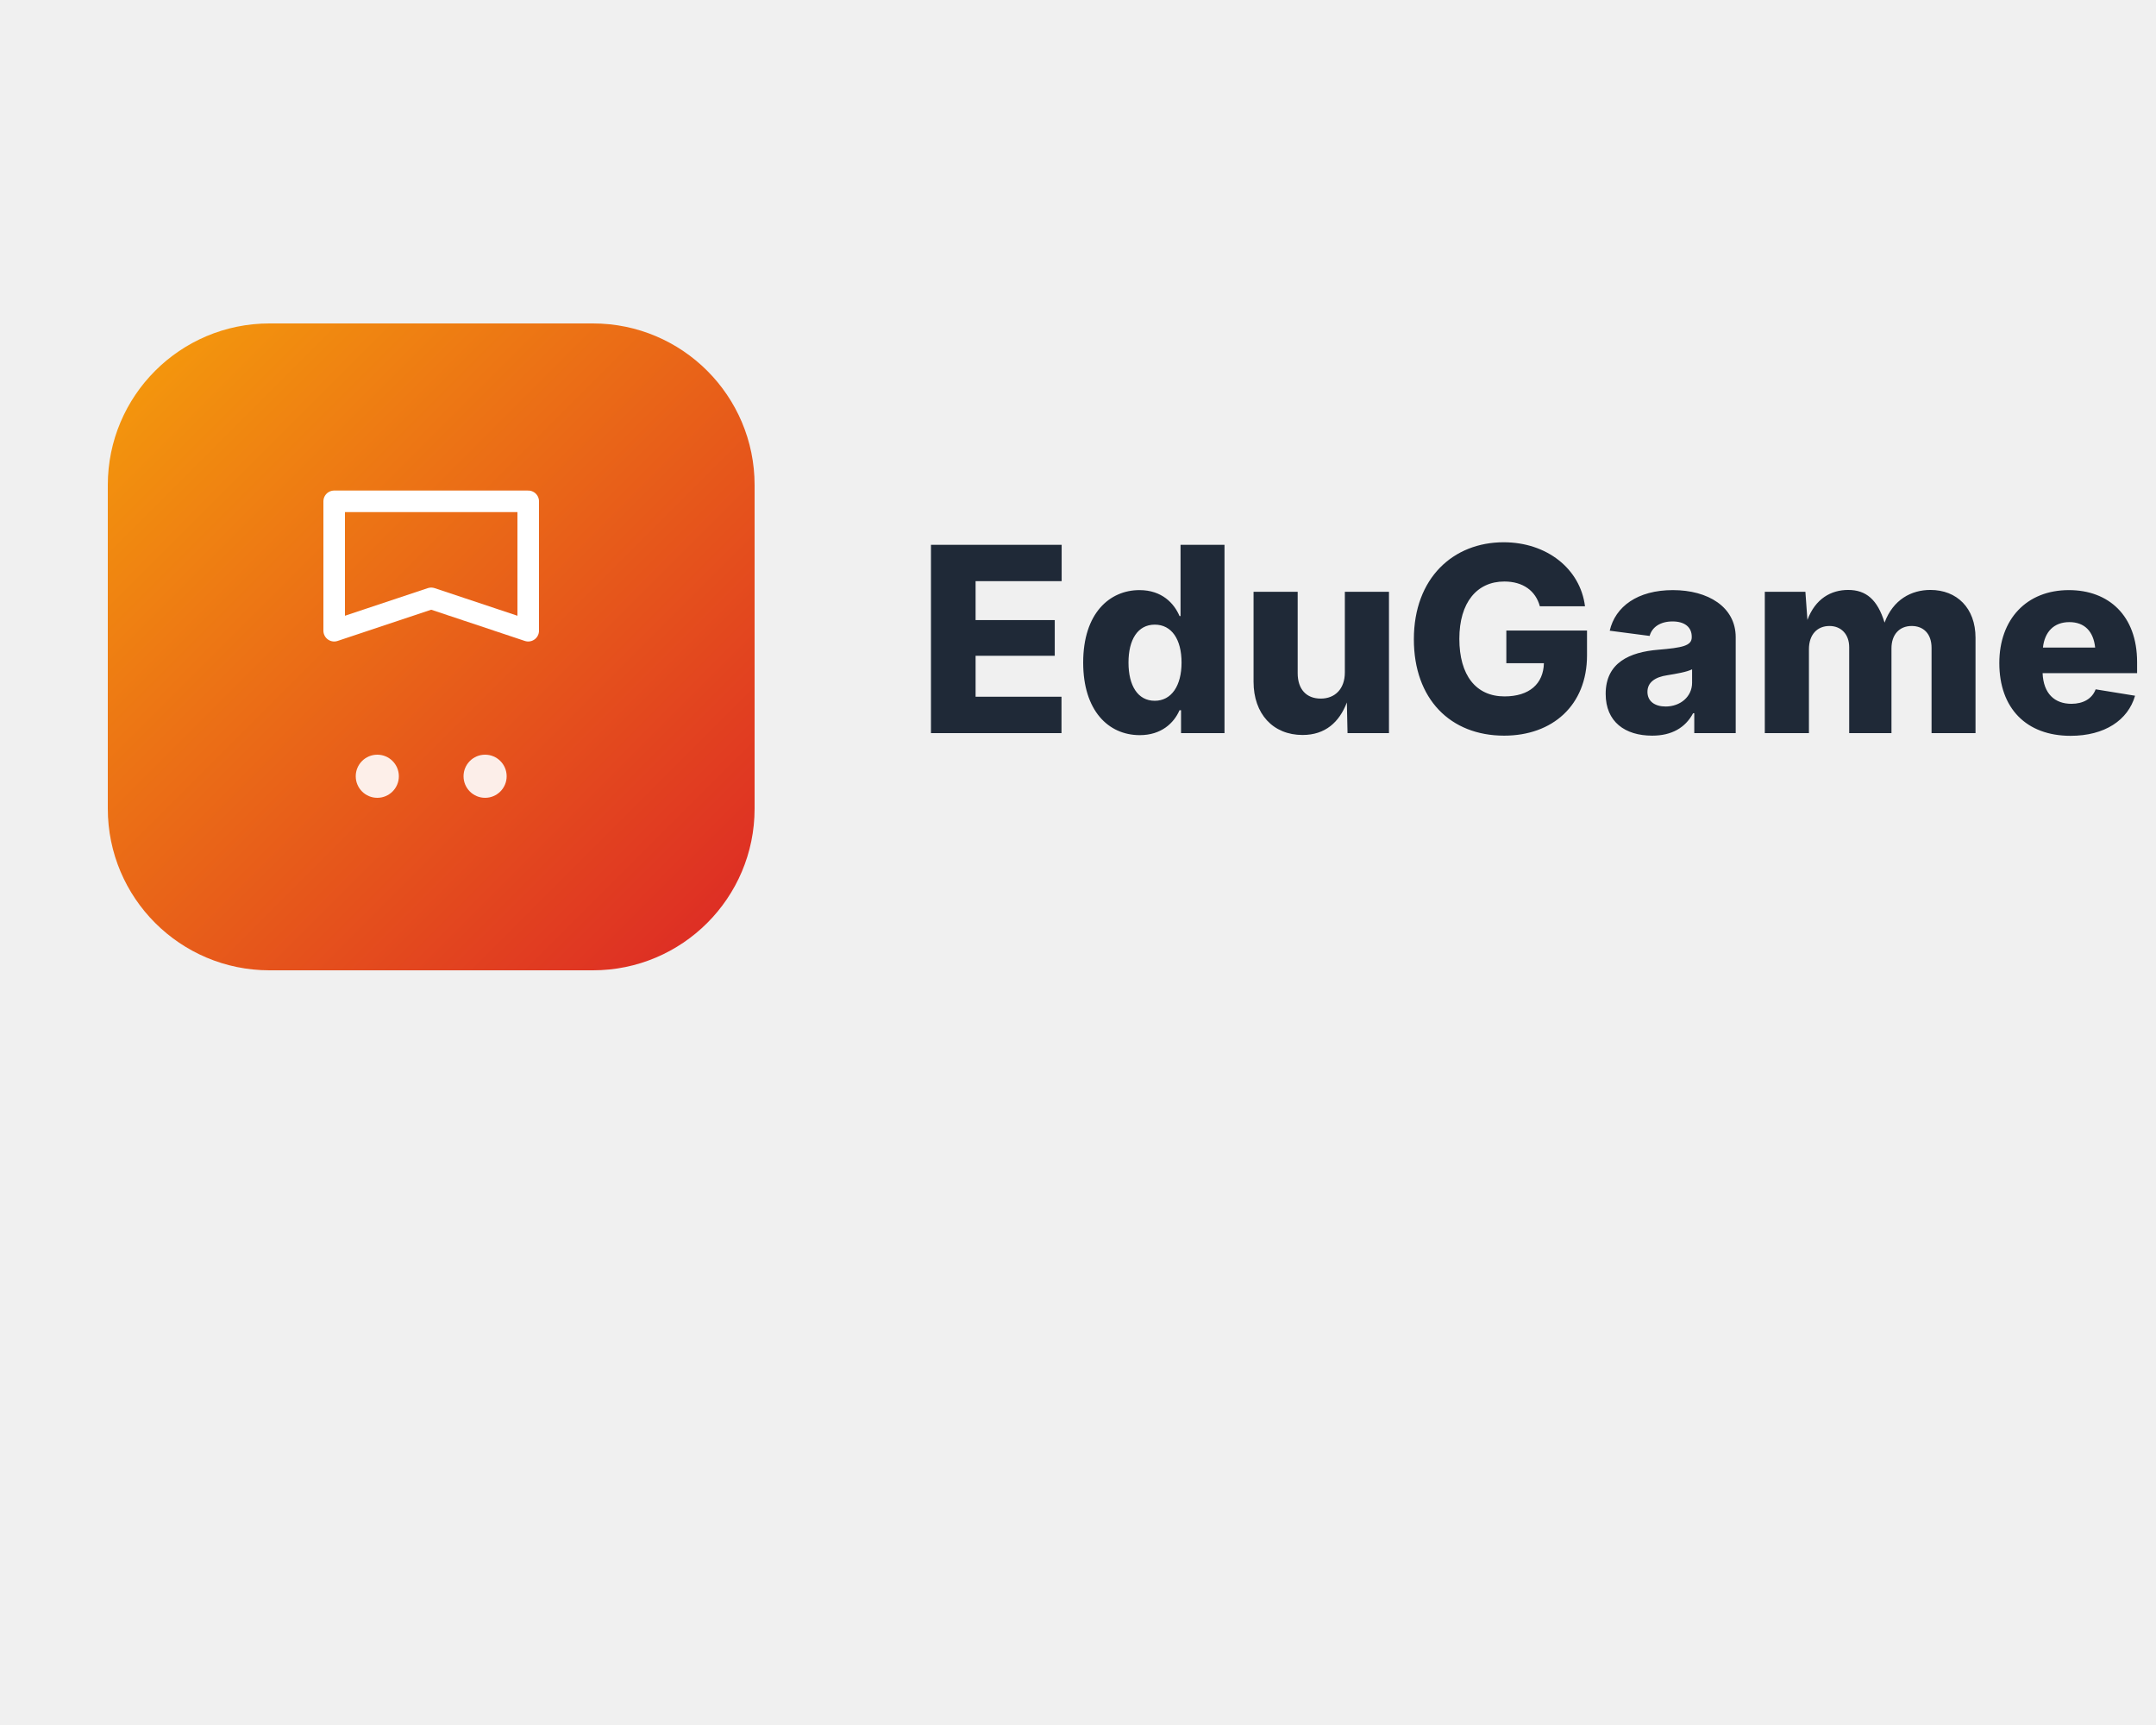
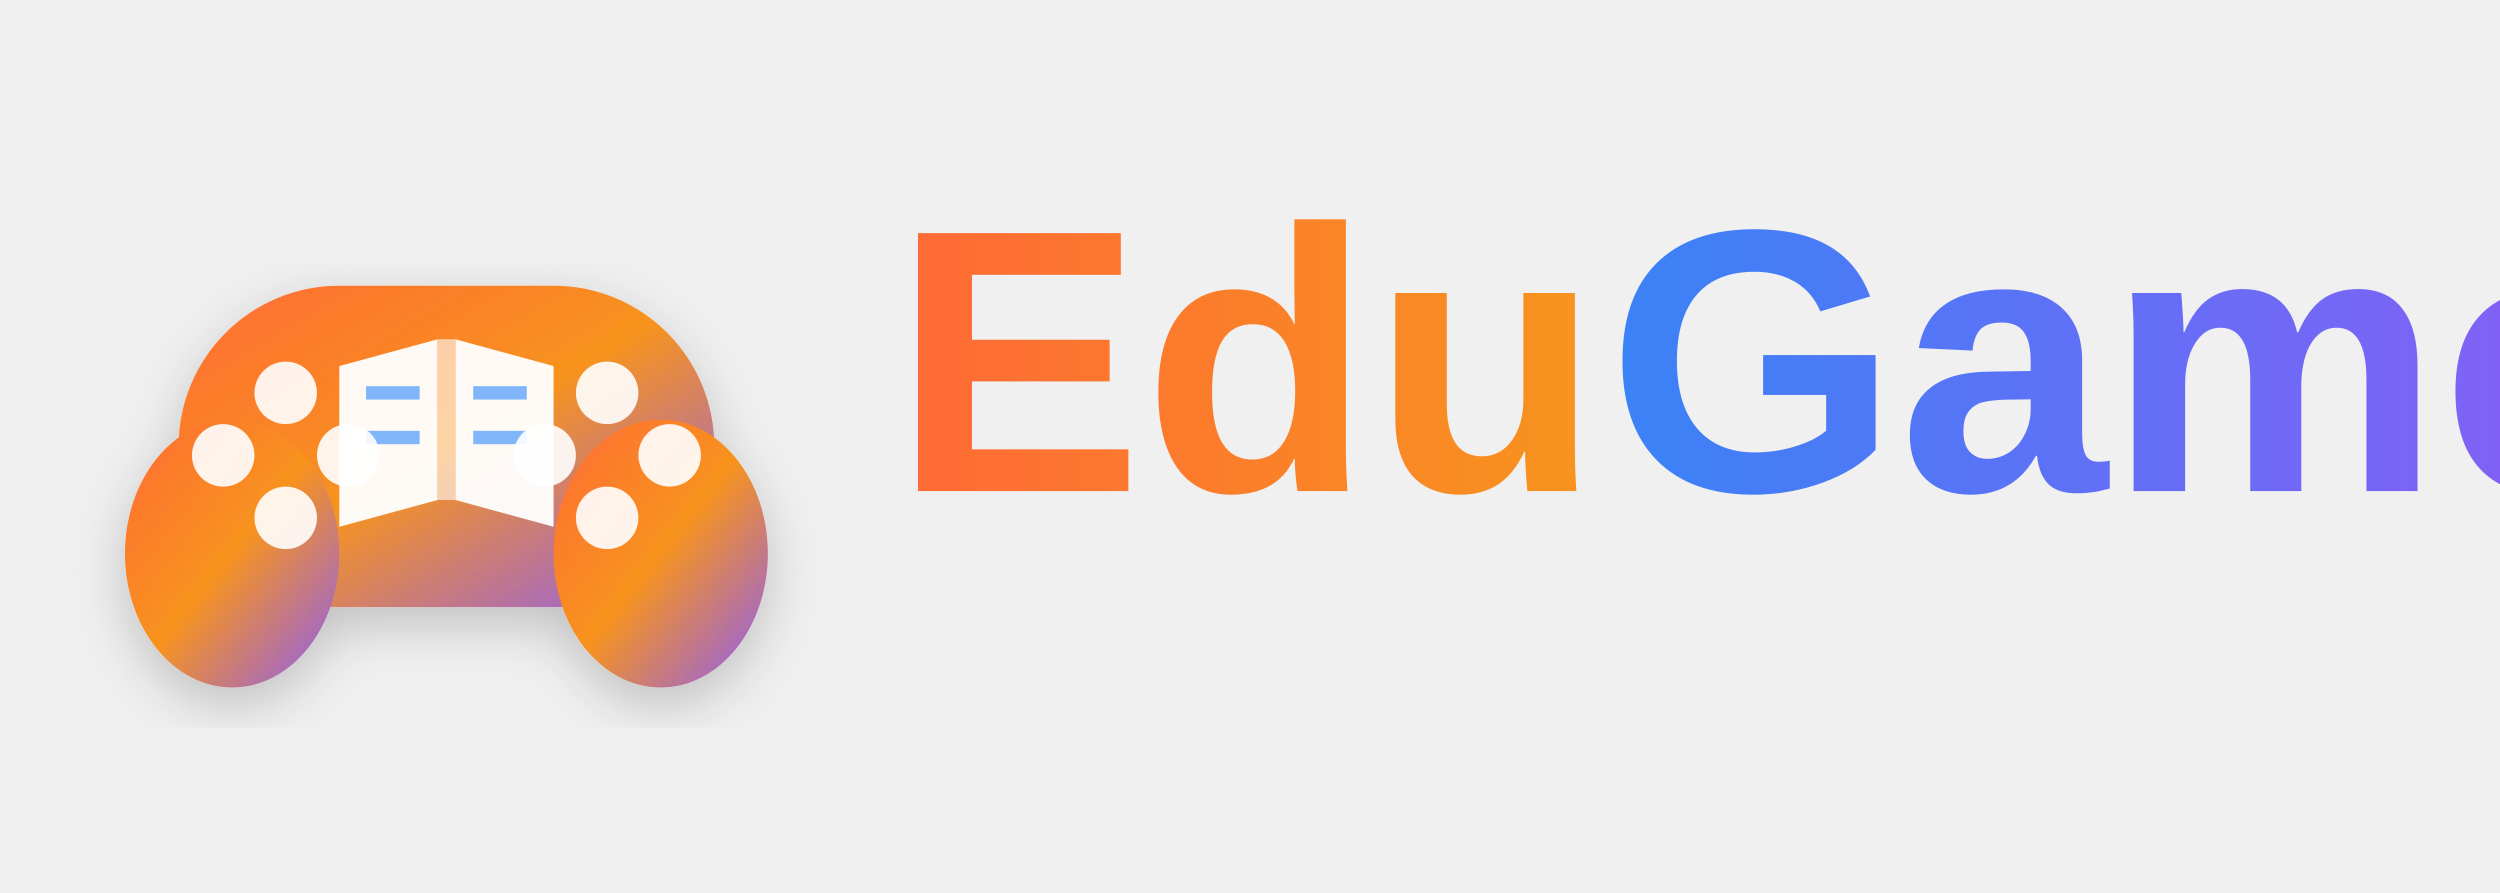
- <svg xmlns="http://www.w3.org/2000/svg" width="200" height="160" viewBox="0 0 200 160" aria-label="EduGameHQ Simple Logo">
+ <svg xmlns="http://www.w3.org/2000/svg" width="280" height="100" viewBox="0 0 280 100">
  <defs>
-     <linearGradient id="simple-bg-gradient" x1="0%" y1="0%" x2="100%" y2="100%">
-       <stop offset="0%" style="stop-color:#F59E0B; stop-opacity:1" />
-       <stop offset="100%" style="stop-color:#DC2626; stop-opacity:1" />
+     <linearGradient id="controller-gradient" x1="0%" y1="0%" x2="100%" y2="100%">
+       <stop offset="0%" style="stop-color:#FF6B35; stop-opacity:1" />
+       <stop offset="50%" style="stop-color:#F7931E; stop-opacity:1" />
+       <stop offset="100%" style="stop-color:#8B5CF6; stop-opacity:1" />
    </linearGradient>
+     <linearGradient id="text-edu" x1="0%" y1="0%" x2="100%" y2="0%">
+       <stop offset="0%" style="stop-color:#FF6B35; stop-opacity:1" />
+       <stop offset="100%" style="stop-color:#F7931E; stop-opacity:1" />
+     </linearGradient>
+     <linearGradient id="text-game" x1="0%" y1="0%" x2="100%" y2="0%">
+       <stop offset="0%" style="stop-color:#3B82F6; stop-opacity:1" />
+       <stop offset="100%" style="stop-color:#8B5CF6; stop-opacity:1" />
+     </linearGradient>
+     <filter id="shadow">
+       <feDropShadow dx="0" dy="2" stdDeviation="3" flood-opacity="0.2" />
+     </filter>
  </defs>
-   <rect x="10" y="30" width="60" height="60" rx="15" ry="15" fill="url(#simple-bg-gradient)" />
-   <g transform="translate(40, 48)">
-     <path d="M-9 -1.5 L-9 10.5 L0 7.5 L9 10.5 L9 -1.5 Z" fill="none" stroke="white" stroke-width="2" stroke-linejoin="round" />
+   <g transform="translate(20, 20)" filter="url(#shadow)">
+     <rect x="0" y="12" width="60" height="36" rx="18" ry="18" fill="url(#controller-gradient)" />
+     <ellipse cx="6" cy="42" rx="12" ry="15" fill="url(#controller-gradient)" />
+     <ellipse cx="54" cy="42" rx="12" ry="15" fill="url(#controller-gradient)" />
+     <g transform="translate(30, 30)">
+       <path d="M-12 -9 L-12 9 L-1 6 L-1 -12 Z" fill="white" opacity="0.95" />
+       <path d="M1 -12 L1 6 L12 9 L12 -9 Z" fill="white" opacity="0.95" />
+       <line x1="0" y1="-12" x2="0" y2="6" stroke="white" stroke-width="2" opacity="0.6" />
+       <line x1="-9" y1="-6" x2="-3" y2="-6" stroke="#60A5FA" stroke-width="1.5" opacity="0.8" />
+       <line x1="-9" y1="-1" x2="-3" y2="-1" stroke="#60A5FA" stroke-width="1.5" opacity="0.8" />
+       <line x1="3" y1="-6" x2="9" y2="-6" stroke="#60A5FA" stroke-width="1.5" opacity="0.8" />
+       <line x1="3" y1="-1" x2="9" y2="-1" stroke="#60A5FA" stroke-width="1.5" opacity="0.8" />
+     </g>
+     <circle cx="12" cy="24" r="3.5" fill="white" opacity="0.9" />
+     <circle cx="12" cy="38" r="3.5" fill="white" opacity="0.9" />
+     <circle cx="5" cy="31" r="3.5" fill="white" opacity="0.9" />
+     <circle cx="19" cy="31" r="3.5" fill="white" opacity="0.9" />
+     <circle cx="48" cy="24" r="3.5" fill="white" opacity="0.9" />
+     <circle cx="55" cy="31" r="3.5" fill="white" opacity="0.9" />
+     <circle cx="48" cy="38" r="3.5" fill="white" opacity="0.9" />
+     <circle cx="41" cy="31" r="3.5" fill="white" opacity="0.9" />
  </g>
-   <g transform="translate(40, 72)">
-     <circle cx="-5" cy="0" r="2" fill="white" opacity="0.9" />
-     <circle cx="5" cy="0" r="2" fill="white" opacity="0.9" />
+   <g transform="translate(100, 55)">
+     <text x="0" y="0" font-family="Arial, sans-serif" font-size="42" font-weight="900" fill="url(#text-edu)">Edu</text>
+     <text x="80" y="0" font-family="Arial, sans-serif" font-size="42" font-weight="900" fill="url(#text-game)">Game</text>
+     <text x="200" y="0" font-family="Arial, sans-serif" font-size="36" font-weight="700" fill="#6B7280">HQ</text>
  </g>
-   <text x="85" y="68" font-family="Inter, -apple-system, BlinkMacSystemFont, sans-serif" font-size="24" font-weight="800" fill="#1F2937">EduGameHQ</text>
</svg>
